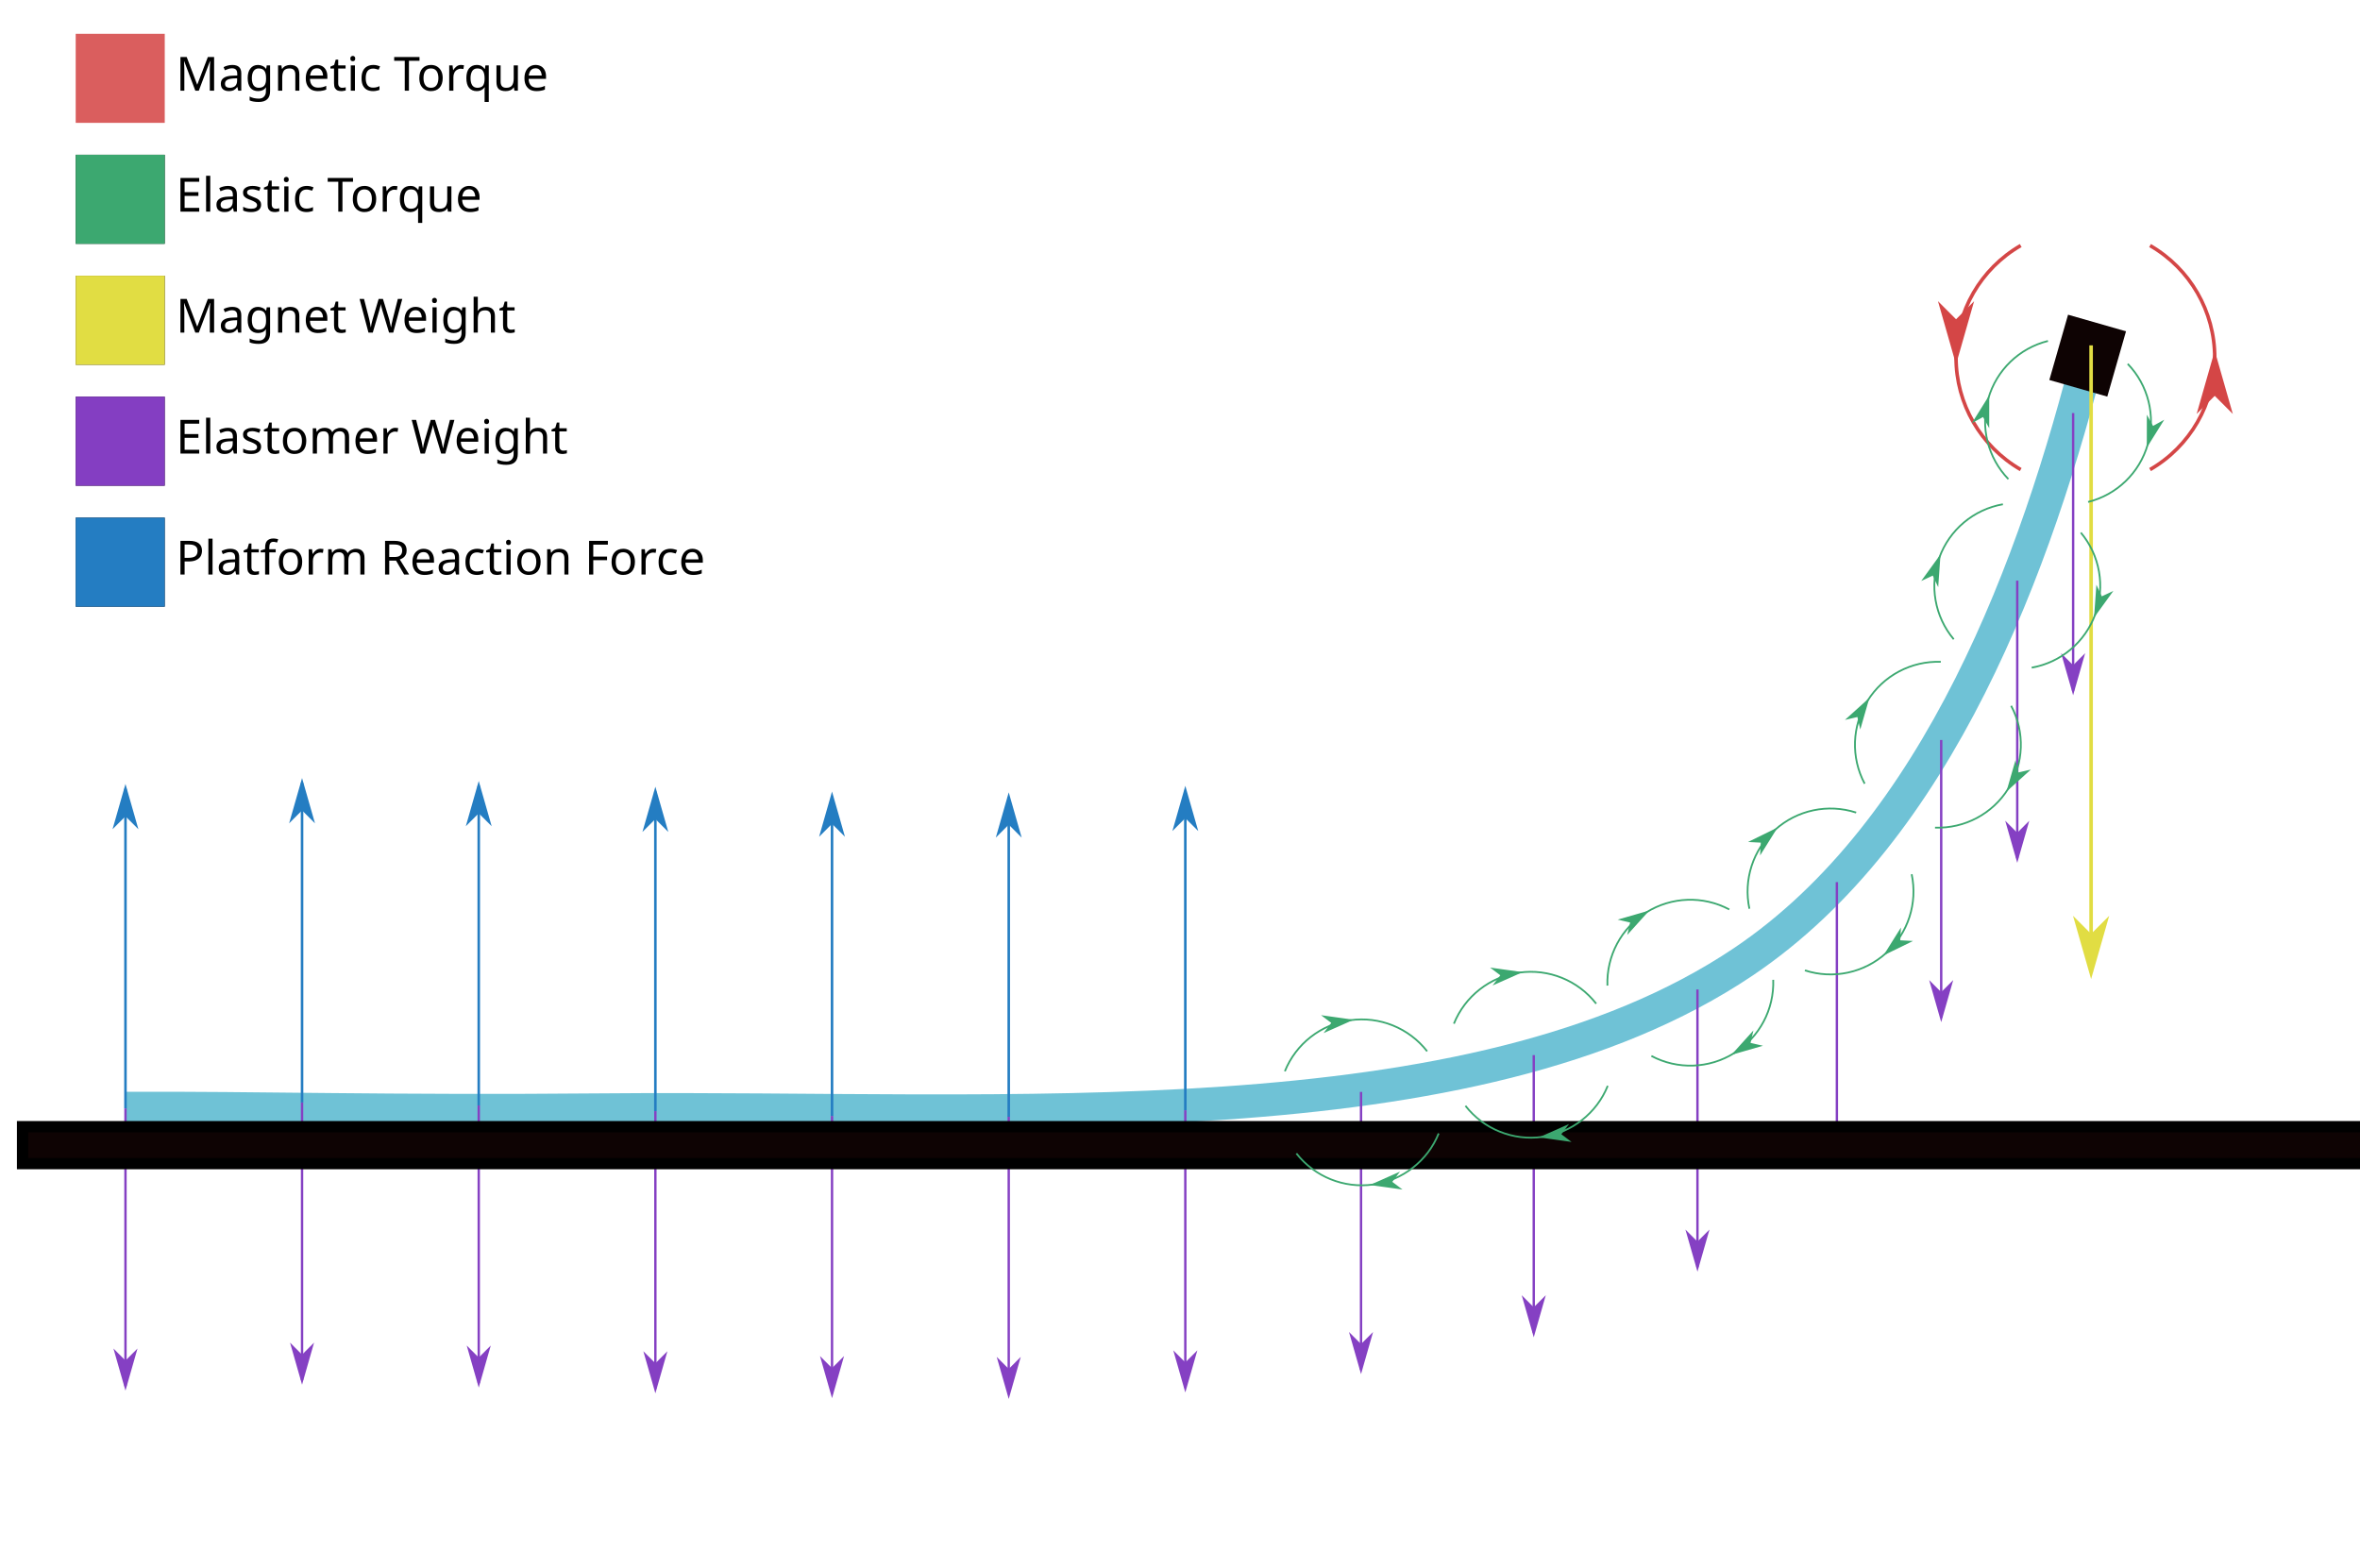
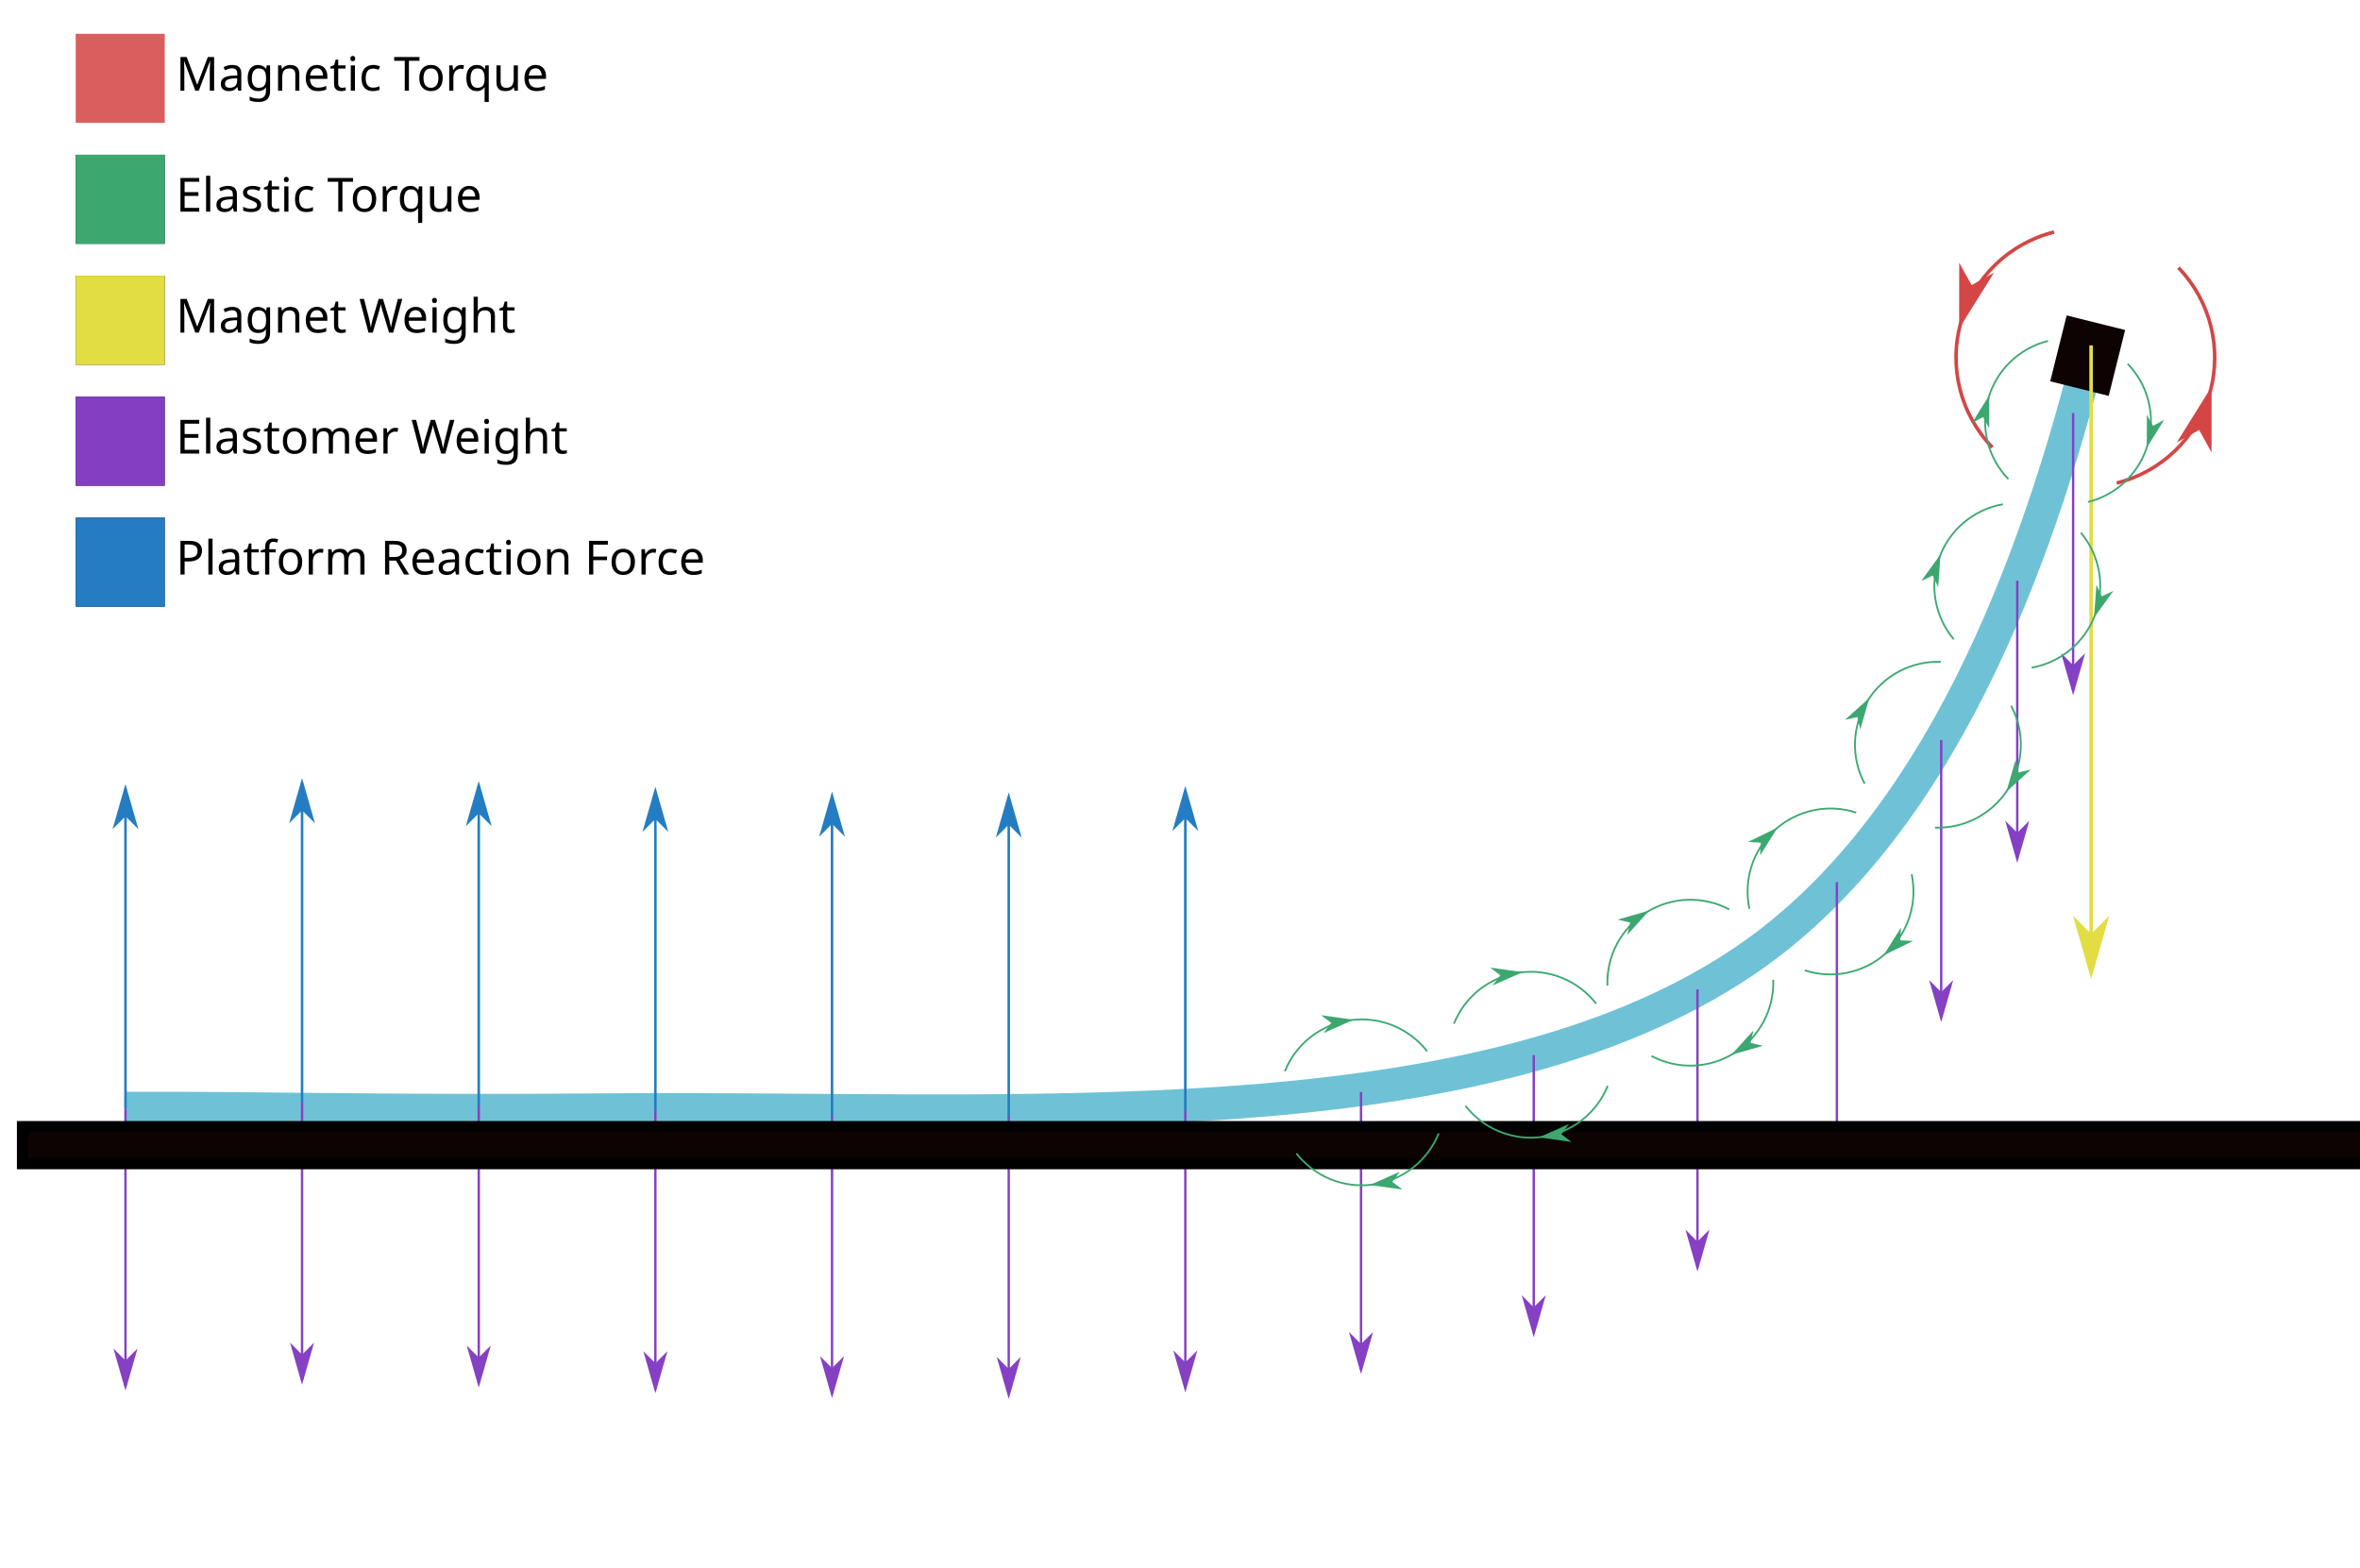
<svg xmlns="http://www.w3.org/2000/svg" width="265mm" height="176mm" viewBox="0 0 265 176" version="1.1" id="svg5">
  <defs id="defs2">
    <marker style="overflow:visible" id="Arrow1Lend" refX="0" refY="0" orient="auto">
      <path transform="matrix(-0.8,0,0,-0.8,-10,0)" style="fill:context-stroke;fill-rule:evenodd;stroke:context-stroke;stroke-width:1pt" d="M 0,0 5,-5 -12.5,0 5,5 Z" id="path2024" />
    </marker>
    <marker style="overflow:visible" id="Arrow1Lstart" refX="0" refY="0" orient="auto">
      <path transform="matrix(0.8,0,0,0.8,10,0)" style="fill:context-stroke;fill-rule:evenodd;stroke:context-stroke;stroke-width:1pt" d="M 0,0 5,-5 -12.5,0 5,5 Z" id="path2021" />
    </marker>
    <marker style="overflow:visible" id="Arrow1Lstart-4" refX="0" refY="0" orient="auto">
      <path transform="matrix(0.8,0,0,0.8,10,0)" style="fill:context-stroke;fill-rule:evenodd;stroke:context-stroke;stroke-width:1pt" d="M 0,0 5,-5 -12.5,0 5,5 Z" id="path2021-9" />
    </marker>
    <marker style="overflow:visible" id="Arrow1Lstart-4-7" refX="0" refY="0" orient="auto">
      <path transform="matrix(0.8,0,0,0.8,10,0)" style="fill:context-stroke;fill-rule:evenodd;stroke:context-stroke;stroke-width:1pt" d="M 0,0 5,-5 -12.5,0 5,5 Z" id="path2021-9-2" />
    </marker>
    <marker style="overflow:visible" id="Arrow1Lend-7" refX="0" refY="0" orient="auto">
      <path transform="matrix(-0.8,0,0,-0.8,-10,0)" style="fill:context-stroke;fill-rule:evenodd;stroke:context-stroke;stroke-width:1pt" d="M 0,0 5,-5 -12.5,0 5,5 Z" id="path2024-3" />
    </marker>
    <marker style="overflow:visible" id="Arrow1Lend-7-8" refX="0" refY="0" orient="auto">
      <path transform="matrix(-0.8,0,0,-0.8,-10,0)" style="fill:context-stroke;fill-rule:evenodd;stroke:context-stroke;stroke-width:1pt" d="M 0,0 5,-5 -12.5,0 5,5 Z" id="path2024-3-8" />
    </marker>
    <marker style="overflow:visible" id="Arrow1Lend-7-8-1" refX="0" refY="0" orient="auto">
      <path transform="matrix(-0.8,0,0,-0.8,-10,0)" style="fill:context-stroke;fill-rule:evenodd;stroke:context-stroke;stroke-width:1pt" d="M 0,0 5,-5 -12.5,0 5,5 Z" id="path2024-3-8-2" />
    </marker>
    <marker style="overflow:visible" id="Arrow1Lend-7-8-8" refX="0" refY="0" orient="auto">
      <path transform="matrix(-0.8,0,0,-0.8,-10,0)" style="fill:context-stroke;fill-rule:evenodd;stroke:context-stroke;stroke-width:1pt" d="M 0,0 5,-5 -12.5,0 5,5 Z" id="path2024-3-8-6" />
    </marker>
    <marker style="overflow:visible" id="Arrow1Lend-7-8-0" refX="0" refY="0" orient="auto">
      <path transform="matrix(-0.8,0,0,-0.8,-10,0)" style="fill:context-stroke;fill-rule:evenodd;stroke:context-stroke;stroke-width:1pt" d="M 0,0 5,-5 -12.5,0 5,5 Z" id="path2024-3-8-5" />
    </marker>
    <marker style="overflow:visible" id="Arrow1Lend-7-8-4" refX="0" refY="0" orient="auto">
      <path transform="matrix(-0.8,0,0,-0.8,-10,0)" style="fill:context-stroke;fill-rule:evenodd;stroke:context-stroke;stroke-width:1pt" d="M 0,0 5,-5 -12.5,0 5,5 Z" id="path2024-3-8-64" />
    </marker>
    <marker style="overflow:visible" id="Arrow1Lend-7-8-9" refX="0" refY="0" orient="auto">
      <path transform="matrix(-0.8,0,0,-0.8,-10,0)" style="fill:context-stroke;fill-rule:evenodd;stroke:context-stroke;stroke-width:1pt" d="M 0,0 5,-5 -12.5,0 5,5 Z" id="path2024-3-8-20" />
    </marker>
    <marker style="overflow:visible" id="Arrow1Lend-7-8-91" refX="0" refY="0" orient="auto">
      <path transform="matrix(-0.8,0,0,-0.8,-10,0)" style="fill:context-stroke;fill-rule:evenodd;stroke:context-stroke;stroke-width:1pt" d="M 0,0 5,-5 -12.5,0 5,5 Z" id="path2024-3-8-27" />
    </marker>
    <marker style="overflow:visible" id="Arrow1Lend-7-8-15" refX="0" refY="0" orient="auto">
      <path transform="matrix(-0.8,0,0,-0.8,-10,0)" style="fill:context-stroke;fill-rule:evenodd;stroke:context-stroke;stroke-width:1pt" d="M 0,0 5,-5 -12.5,0 5,5 Z" id="path2024-3-8-7" />
    </marker>
    <marker style="overflow:visible" id="Arrow1Lend-7-8-92" refX="0" refY="0" orient="auto">
      <path transform="matrix(-0.8,0,0,-0.8,-10,0)" style="fill:context-stroke;fill-rule:evenodd;stroke:context-stroke;stroke-width:1pt" d="M 0,0 5,-5 -12.5,0 5,5 Z" id="path2024-3-8-50" />
    </marker>
    <marker style="overflow:visible" id="Arrow1Lend-7-8-6" refX="0" refY="0" orient="auto">
      <path transform="matrix(-0.8,0,0,-0.8,-10,0)" style="fill:context-stroke;fill-rule:evenodd;stroke:context-stroke;stroke-width:1pt" d="M 0,0 5,-5 -12.5,0 5,5 Z" id="path2024-3-8-500" />
    </marker>
    <marker style="overflow:visible" id="Arrow1Lend-7-8-7" refX="0" refY="0" orient="auto">
      <path transform="matrix(-0.8,0,0,-0.8,-10,0)" style="fill:context-stroke;fill-rule:evenodd;stroke:context-stroke;stroke-width:1pt" d="M 0,0 5,-5 -12.5,0 5,5 Z" id="path2024-3-8-75" />
    </marker>
    <marker style="overflow:visible" id="Arrow1Lend-7-8-2" refX="0" refY="0" orient="auto">
      <path transform="matrix(-0.8,0,0,-0.8,-10,0)" style="fill:context-stroke;fill-rule:evenodd;stroke:context-stroke;stroke-width:1pt" d="M 0,0 5,-5 -12.5,0 5,5 Z" id="path2024-3-8-67" />
    </marker>
    <marker style="overflow:visible" id="Arrow1Lend-7-8-3" refX="0" refY="0" orient="auto">
      <path transform="matrix(-0.8,0,0,-0.8,-10,0)" style="fill:context-stroke;fill-rule:evenodd;stroke:context-stroke;stroke-width:1pt" d="M 0,0 5,-5 -12.5,0 5,5 Z" id="path2024-3-8-0" />
    </marker>
    <marker style="overflow:visible" id="Arrow1Lend-7-8-69" refX="0" refY="0" orient="auto">
      <path transform="matrix(-0.8,0,0,-0.8,-10,0)" style="fill:context-stroke;fill-rule:evenodd;stroke:context-stroke;stroke-width:1pt" d="M 0,0 5,-5 -12.5,0 5,5 Z" id="path2024-3-8-3" />
    </marker>
    <marker style="overflow:visible" id="Arrow1Lend-7-8-48" refX="0" refY="0" orient="auto">
      <path transform="matrix(-0.8,0,0,-0.8,-10,0)" style="fill:context-stroke;fill-rule:evenodd;stroke:context-stroke;stroke-width:1pt" d="M 0,0 5,-5 -12.5,0 5,5 Z" id="path2024-3-8-69" />
    </marker>
    <marker style="overflow:visible" id="Arrow1Lend-7-8-1-1" refX="0" refY="0" orient="auto">
      <path transform="matrix(-0.8,0,0,-0.8,-10,0)" style="fill:context-stroke;fill-rule:evenodd;stroke:context-stroke;stroke-width:1pt" d="M 0,0 5,-5 -12.5,0 5,5 Z" id="path2024-3-8-2-8" />
    </marker>
    <marker style="overflow:visible" id="Arrow1Lend-7-8-8-8" refX="0" refY="0" orient="auto">
      <path transform="matrix(-0.8,0,0,-0.8,-10,0)" style="fill:context-stroke;fill-rule:evenodd;stroke:context-stroke;stroke-width:1pt" d="M 0,0 5,-5 -12.5,0 5,5 Z" id="path2024-3-8-6-6" />
    </marker>
    <marker style="overflow:visible" id="Arrow1Lend-7-8-0-3" refX="0" refY="0" orient="auto">
      <path transform="matrix(-0.8,0,0,-0.8,-10,0)" style="fill:context-stroke;fill-rule:evenodd;stroke:context-stroke;stroke-width:1pt" d="M 0,0 5,-5 -12.5,0 5,5 Z" id="path2024-3-8-5-9" />
    </marker>
    <marker style="overflow:visible" id="Arrow1Lend-7-8-4-8" refX="0" refY="0" orient="auto">
      <path transform="matrix(-0.8,0,0,-0.8,-10,0)" style="fill:context-stroke;fill-rule:evenodd;stroke:context-stroke;stroke-width:1pt" d="M 0,0 5,-5 -12.5,0 5,5 Z" id="path2024-3-8-64-6" />
    </marker>
    <marker style="overflow:visible" id="Arrow1Lend-7-8-9-2" refX="0" refY="0" orient="auto">
      <path transform="matrix(-0.8,0,0,-0.8,-10,0)" style="fill:context-stroke;fill-rule:evenodd;stroke:context-stroke;stroke-width:1pt" d="M 0,0 5,-5 -12.5,0 5,5 Z" id="path2024-3-8-20-1" />
    </marker>
    <marker style="overflow:visible" id="Arrow1Lend-7-8-91-0" refX="0" refY="0" orient="auto">
      <path transform="matrix(-0.8,0,0,-0.8,-10,0)" style="fill:context-stroke;fill-rule:evenodd;stroke:context-stroke;stroke-width:1pt" d="M 0,0 5,-5 -12.5,0 5,5 Z" id="path2024-3-8-27-4" />
    </marker>
    <marker style="overflow:visible" id="Arrow1Lstart-4-5" refX="0" refY="0" orient="auto">
      <path transform="matrix(0.8,0,0,0.8,10,0)" style="fill:context-stroke;fill-rule:evenodd;stroke:context-stroke;stroke-width:1pt" d="M 0,0 5,-5 -12.5,0 5,5 Z" id="path2021-9-1" />
    </marker>
    <marker style="overflow:visible" id="Arrow1Lstart-4-7-5" refX="0" refY="0" orient="auto">
      <path transform="matrix(0.8,0,0,0.8,10,0)" style="fill:context-stroke;fill-rule:evenodd;stroke:context-stroke;stroke-width:1pt" d="M 0,0 5,-5 -12.5,0 5,5 Z" id="path2021-9-2-9" />
    </marker>
    <marker style="overflow:visible" id="Arrow1Lend-7-8-91-0-8" refX="0" refY="0" orient="auto">
      <path transform="matrix(-0.8,0,0,-0.8,-10,0)" style="fill:context-stroke;fill-rule:evenodd;stroke:context-stroke;stroke-width:1pt" d="M 0,0 5,-5 -12.5,0 5,5 Z" id="path2024-3-8-27-4-6" />
    </marker>
    <marker style="overflow:visible" id="marker6523" refX="0" refY="0" orient="auto">
      <path transform="matrix(-0.8,0,0,-0.8,-10,0)" style="fill:context-stroke;fill-rule:evenodd;stroke:context-stroke;stroke-width:1pt" d="M 0,0 5,-5 -12.5,0 5,5 Z" id="path6521" />
    </marker>
    <marker style="overflow:visible" id="Arrow1Lend-7-8-91-0-8-7" refX="0" refY="0" orient="auto">
      <path transform="matrix(-0.8,0,0,-0.8,-10,0)" style="fill:context-stroke;fill-rule:evenodd;stroke:context-stroke;stroke-width:1pt" d="M 0,0 5,-5 -12.5,0 5,5 Z" id="path2024-3-8-27-4-6-0" />
    </marker>
    <marker style="overflow:visible" id="marker6596" refX="0" refY="0" orient="auto">
      <path transform="matrix(-0.8,0,0,-0.8,-10,0)" style="fill:context-stroke;fill-rule:evenodd;stroke:context-stroke;stroke-width:1pt" d="M 0,0 5,-5 -12.5,0 5,5 Z" id="path6594" />
    </marker>
    <marker style="overflow:visible" id="Arrow1Lend-7-8-91-0-8-8" refX="0" refY="0" orient="auto">
      <path transform="matrix(-0.8,0,0,-0.8,-10,0)" style="fill:context-stroke;fill-rule:evenodd;stroke:context-stroke;stroke-width:1pt" d="M 0,0 5,-5 -12.5,0 5,5 Z" id="path2024-3-8-27-4-6-7" />
    </marker>
    <marker style="overflow:visible" id="marker6596-4" refX="0" refY="0" orient="auto">
      <path transform="matrix(-0.8,0,0,-0.8,-10,0)" style="fill:context-stroke;fill-rule:evenodd;stroke:context-stroke;stroke-width:1pt" d="M 0,0 5,-5 -12.5,0 5,5 Z" id="path6594-0" />
    </marker>
    <marker style="overflow:visible" id="Arrow1Lend-7-8-91-0-8-9" refX="0" refY="0" orient="auto">
      <path transform="matrix(-0.8,0,0,-0.8,-10,0)" style="fill:context-stroke;fill-rule:evenodd;stroke:context-stroke;stroke-width:1pt" d="M 0,0 5,-5 -12.5,0 5,5 Z" id="path2024-3-8-27-4-6-5" />
    </marker>
    <marker style="overflow:visible" id="marker6596-7" refX="0" refY="0" orient="auto">
      <path transform="matrix(-0.8,0,0,-0.8,-10,0)" style="fill:context-stroke;fill-rule:evenodd;stroke:context-stroke;stroke-width:1pt" d="M 0,0 5,-5 -12.5,0 5,5 Z" id="path6594-6" />
    </marker>
    <marker style="overflow:visible" id="Arrow1Lend-7-8-91-0-8-4" refX="0" refY="0" orient="auto">
      <path transform="matrix(-0.8,0,0,-0.8,-10,0)" style="fill:context-stroke;fill-rule:evenodd;stroke:context-stroke;stroke-width:1pt" d="M 0,0 5,-5 -12.5,0 5,5 Z" id="path2024-3-8-27-4-6-8" />
    </marker>
    <marker style="overflow:visible" id="marker6596-40" refX="0" refY="0" orient="auto">
      <path transform="matrix(-0.8,0,0,-0.8,-10,0)" style="fill:context-stroke;fill-rule:evenodd;stroke:context-stroke;stroke-width:1pt" d="M 0,0 5,-5 -12.5,0 5,5 Z" id="path6594-8" />
    </marker>
    <marker style="overflow:visible" id="Arrow1Lend-7-8-91-0-8-45" refX="0" refY="0" orient="auto">
      <path transform="matrix(-0.8,0,0,-0.8,-10,0)" style="fill:context-stroke;fill-rule:evenodd;stroke:context-stroke;stroke-width:1pt" d="M 0,0 5,-5 -12.5,0 5,5 Z" id="path2024-3-8-27-4-6-9" />
    </marker>
    <marker style="overflow:visible" id="marker6596-0" refX="0" refY="0" orient="auto">
      <path transform="matrix(-0.8,0,0,-0.8,-10,0)" style="fill:context-stroke;fill-rule:evenodd;stroke:context-stroke;stroke-width:1pt" d="M 0,0 5,-5 -12.5,0 5,5 Z" id="path6594-7" />
    </marker>
    <marker style="overflow:visible" id="Arrow1Lend-7-8-91-0-8-0" refX="0" refY="0" orient="auto">
      <path transform="matrix(-0.8,0,0,-0.8,-10,0)" style="fill:context-stroke;fill-rule:evenodd;stroke:context-stroke;stroke-width:1pt" d="M 0,0 5,-5 -12.5,0 5,5 Z" id="path2024-3-8-27-4-6-4" />
    </marker>
    <marker style="overflow:visible" id="marker6596-8" refX="0" refY="0" orient="auto">
      <path transform="matrix(-0.8,0,0,-0.8,-10,0)" style="fill:context-stroke;fill-rule:evenodd;stroke:context-stroke;stroke-width:1pt" d="M 0,0 5,-5 -12.5,0 5,5 Z" id="path6594-5" />
    </marker>
+     <marker style="overflow:visible" id="Arrow1Lstart-4-6" refX="0" refY="0" orient="auto">
+       <path transform="matrix(0.8,0,0,0.8,10,0)" style="fill:context-stroke;fill-rule:evenodd;stroke:context-stroke;stroke-width:1pt" d="M 0,0 5,-5 -12.5,0 5,5 Z" id="path2021-9-7" />
+     </marker>
+     <marker style="overflow:visible" id="Arrow1Lstart-4-7-4" refX="0" refY="0" orient="auto">
+       <path transform="matrix(0.8,0,0,0.8,10,0)" style="fill:context-stroke;fill-rule:evenodd;stroke:context-stroke;stroke-width:1pt" d="M 0,0 5,-5 -12.5,0 5,5 Z" id="path2021-9-2-2" />
+     </marker>
  </defs>
  <g id="layer1">
    <path style="fill:none;stroke:#6fc2d6;stroke-width:3.73;stroke-linecap:butt;stroke-linejoin:miter;stroke-miterlimit:4;stroke-dasharray:none;stroke-opacity:1" d="m 14.089,124.461 c 14.796,-0.078 28.852,0.399 53.998,0.172 45.24,-0.408 97.101,3.903 127.649,-16.623 21.952,-14.751 32.958,-44.778 39.071,-69.231" id="path120" />
-     <rect style="fill:#0e0303;fill-opacity:1;stroke:none;stroke-width:3.73;stroke-miterlimit:4;stroke-dasharray:none;stroke-opacity:1" id="rect1417" width="6.769" height="7.626" x="232.963" y="-30.04" transform="rotate(16)" />
-     <path style="fill:none;fill-opacity:1;stroke:#d44646;stroke-width:0.4;stroke-miterlimit:4;stroke-dasharray:none;stroke-opacity:1;marker-mid:url(#Arrow1Lstart-4)" id="path1631-9" d="m 241.426,27.572 a 14.523,14.523 0 0 1 7.262,12.577 14.523,14.523 0 0 1 -7.262,12.577" />
-     <path style="fill:none;fill-opacity:1;stroke:#d44646;stroke-width:0.4;stroke-miterlimit:4;stroke-dasharray:none;stroke-opacity:1;marker-mid:url(#Arrow1Lstart-4-7)" id="path1631-9-8" d="M 226.902,52.727 A 14.523,14.523 0 0 1 219.641,40.149 14.523,14.523 0 0 1 226.902,27.572" />
+     <rect style="fill:#0e0303;fill-opacity:1;stroke:none;stroke-width:3.73;stroke-miterlimit:4;stroke-dasharray:none;stroke-opacity:1" id="rect1417" width="6.769" height="7.626" x="233.735" y="-21.775" transform="rotate(14)" />
+     <path style="fill:none;fill-opacity:1;stroke:#d44646;stroke-width:0.4;stroke-miterlimit:4;stroke-dasharray:none;stroke-opacity:1;marker-mid:url(#Arrow1Lstart-4)" id="path1631-9" d="m 243.421,-38.528 a 14.523,14.523 0 0 1 7.262,12.577 14.523,14.523 0 0 1 -7.262,12.577" transform="rotate(16)" />
+     <path style="fill:none;fill-opacity:1;stroke:#d44646;stroke-width:0.4;stroke-miterlimit:4;stroke-dasharray:none;stroke-opacity:1;marker-mid:url(#Arrow1Lstart-4-7)" id="path1631-9-8" d="m 228.898,-13.373 a 14.523,14.523 0 0 1 -7.262,-12.577 14.523,14.523 0 0 1 7.262,-12.577" transform="rotate(16)" />
    <path style="fill:none;fill-opacity:1;stroke:#000000;stroke-width:0.4;stroke-miterlimit:4;stroke-dasharray:none;stroke-opacity:1;marker-mid:url(#Arrow1Lend-7-8-91-0)" id="path1631-9-5" d="m 253.568,-154.968 a 9.315,9.315 0 0 1 4.657,8.067 9.315,9.315 0 0 1 -4.657,8.067" transform="rotate(44)" />
    <path style="fill:none;fill-opacity:1;stroke:#000000;stroke-width:0.4;stroke-miterlimit:4;stroke-dasharray:none;stroke-opacity:1;marker-mid:url(#Arrow1Lend-7-8-91-0)" id="path1631-9-8-0" d="m 244.253,-138.834 a 9.315,9.315 0 0 1 -4.657,-8.067 9.315,9.315 0 0 1 4.657,-8.067" transform="rotate(44)" />
    <path style="fill:none;stroke:#e1dd43;stroke-width:0.4;stroke-linecap:butt;stroke-linejoin:miter;stroke-miterlimit:4;stroke-dasharray:none;stroke-opacity:1;marker-end:url(#Arrow1Lend)" d="M 234.807,38.779 V 109.164" id="path2784" />
    <path style="fill:none;stroke:#000000;stroke-width:0.266;stroke-linecap:butt;stroke-linejoin:miter;stroke-miterlimit:4;stroke-dasharray:none;stroke-opacity:1;marker-end:url(#Arrow1Lend-7)" d="m 278.368,124.006 v 31.171" id="path2784-2" />
    <g id="g16123" style="stroke:#247dc2;stroke-opacity:1">
      <path style="fill:none;stroke:#247dc2;stroke-width:0.286;stroke-linecap:butt;stroke-linejoin:miter;stroke-miterlimit:4;stroke-dasharray:none;stroke-opacity:1;marker-end:url(#Arrow1Lend-7-8-48)" d="M 14.089,124.461 V 88.585" id="path2784-2-6-2" />
      <path style="fill:none;stroke:#247dc2;stroke-width:0.286;stroke-linecap:butt;stroke-linejoin:miter;stroke-miterlimit:4;stroke-dasharray:none;stroke-opacity:1;marker-end:url(#Arrow1Lend-7-8-1-1)" d="M 33.917,123.796 V 87.92" id="path2784-2-6-3-7" />
      <path style="fill:none;stroke:#247dc2;stroke-width:0.286;stroke-linecap:butt;stroke-linejoin:miter;stroke-miterlimit:4;stroke-dasharray:none;stroke-opacity:1;marker-end:url(#Arrow1Lend-7-8-8-8)" d="M 53.757,124.124 V 88.248" id="path2784-2-6-31-2" />
      <path style="fill:none;stroke:#247dc2;stroke-width:0.286;stroke-linecap:butt;stroke-linejoin:miter;stroke-miterlimit:4;stroke-dasharray:none;stroke-opacity:1;marker-end:url(#Arrow1Lend-7-8-0-3)" d="M 73.591,124.766 V 88.891" id="path2784-2-6-6-5" />
      <path style="fill:none;stroke:#247dc2;stroke-width:0.286;stroke-linecap:butt;stroke-linejoin:miter;stroke-miterlimit:4;stroke-dasharray:none;stroke-opacity:1;marker-end:url(#Arrow1Lend-7-8-4-8)" d="M 93.427,125.308 V 89.432" id="path2784-2-6-318-8" />
      <path style="fill:none;stroke:#247dc2;stroke-width:0.286;stroke-linecap:butt;stroke-linejoin:miter;stroke-miterlimit:4;stroke-dasharray:none;stroke-opacity:1;marker-end:url(#Arrow1Lend-7-8-9-2)" d="M 113.269,125.401 V 89.525" id="path2784-2-6-1-3" />
      <path style="fill:none;stroke:#247dc2;stroke-width:0.286;stroke-linecap:butt;stroke-linejoin:miter;stroke-miterlimit:4;stroke-dasharray:none;stroke-opacity:1;marker-end:url(#Arrow1Lend-7-8-91-0)" d="M 133.097,124.667 V 88.791" id="path2784-2-6-8-1" />
    </g>
    <g id="g7942">
      <path style="fill:none;stroke:#8540c3;stroke-width:0.266;stroke-linecap:butt;stroke-linejoin:miter;stroke-miterlimit:4;stroke-dasharray:none;stroke-opacity:1;marker-end:url(#Arrow1Lend-7-8)" d="m 14.089,124.461 v 31.171" id="path2784-2-6" />
      <path style="fill:none;stroke:#8540c3;stroke-width:0.266;stroke-linecap:butt;stroke-linejoin:miter;stroke-miterlimit:4;stroke-dasharray:none;stroke-opacity:1;marker-end:url(#Arrow1Lend-7-8-1)" d="m 33.917,123.796 v 31.171" id="path2784-2-6-3" />
      <path style="fill:none;stroke:#8540c3;stroke-width:0.266;stroke-linecap:butt;stroke-linejoin:miter;stroke-miterlimit:4;stroke-dasharray:none;stroke-opacity:1;marker-end:url(#Arrow1Lend-7-8-8)" d="m 53.757,124.124 v 31.171" id="path2784-2-6-31" />
      <path style="fill:none;stroke:#8540c3;stroke-width:0.266;stroke-linecap:butt;stroke-linejoin:miter;stroke-miterlimit:4;stroke-dasharray:none;stroke-opacity:1;marker-end:url(#Arrow1Lend-7-8-0)" d="m 73.591,124.766 v 31.171" id="path2784-2-6-6" />
      <path style="fill:none;stroke:#8540c3;stroke-width:0.266;stroke-linecap:butt;stroke-linejoin:miter;stroke-miterlimit:4;stroke-dasharray:none;stroke-opacity:1;marker-end:url(#Arrow1Lend-7-8-4)" d="m 93.427,125.308 v 31.171" id="path2784-2-6-318" />
      <path style="fill:none;stroke:#8540c3;stroke-width:0.266;stroke-linecap:butt;stroke-linejoin:miter;stroke-miterlimit:4;stroke-dasharray:none;stroke-opacity:1;marker-end:url(#Arrow1Lend-7-8-9)" d="m 113.269,125.401 v 31.171" id="path2784-2-6-1" />
      <path style="fill:none;stroke:#8540c3;stroke-width:0.266;stroke-linecap:butt;stroke-linejoin:miter;stroke-miterlimit:4;stroke-dasharray:none;stroke-opacity:1;marker-end:url(#Arrow1Lend-7-8-91)" d="m 133.097,124.667 v 31.171" id="path2784-2-6-8" />
      <path style="fill:none;stroke:#8540c3;stroke-width:0.266;stroke-linecap:butt;stroke-linejoin:miter;stroke-miterlimit:4;stroke-dasharray:none;stroke-opacity:1;marker-end:url(#Arrow1Lend-7-8-15)" d="m 152.828,122.608 v 31.171" id="path2784-2-6-9" />
      <path style="fill:none;stroke:#8540c3;stroke-width:0.266;stroke-linecap:butt;stroke-linejoin:miter;stroke-miterlimit:4;stroke-dasharray:none;stroke-opacity:1;marker-end:url(#Arrow1Lend-7-8-92)" d="m 172.222,118.476 v 31.171" id="path2784-2-6-65" />
      <path style="fill:none;stroke:#8540c3;stroke-width:0.266;stroke-linecap:butt;stroke-linejoin:miter;stroke-miterlimit:4;stroke-dasharray:none;stroke-opacity:1;marker-end:url(#Arrow1Lend-7-8-6)" d="m 190.604,111.104 v 31.171" id="path2784-2-6-0" />
      <path style="fill:none;stroke:#8540c3;stroke-width:0.266;stroke-linecap:butt;stroke-linejoin:miter;stroke-miterlimit:4;stroke-dasharray:none;stroke-opacity:1;marker-end:url(#Arrow1Lend-7-8-7)" d="M 206.259,99.052 V 130.223" id="path2784-2-6-16" />
      <path style="fill:none;stroke:#8540c3;stroke-width:0.266;stroke-linecap:butt;stroke-linejoin:miter;stroke-miterlimit:4;stroke-dasharray:none;stroke-opacity:1;marker-end:url(#Arrow1Lend-7-8-2)" d="M 217.974,83.09 V 114.261" id="path2784-2-6-653" />
      <path style="fill:none;stroke:#8540c3;stroke-width:0.266;stroke-linecap:butt;stroke-linejoin:miter;stroke-miterlimit:4;stroke-dasharray:none;stroke-opacity:1;marker-end:url(#Arrow1Lend-7-8-3)" d="M 226.513,65.198 V 96.369" id="path2784-2-6-13" />
      <path style="fill:none;stroke:#8540c3;stroke-width:0.266;stroke-linecap:butt;stroke-linejoin:miter;stroke-miterlimit:4;stroke-dasharray:none;stroke-opacity:1;marker-end:url(#Arrow1Lend-7-8-69)" d="M 232.788,46.381 V 77.552" id="path2784-2-6-7" />
    </g>
    <rect style="fill:#0e0303;fill-opacity:1;stroke:#000000;stroke-width:1.266;stroke-miterlimit:4;stroke-dasharray:none;stroke-dashoffset:0;stroke-opacity:1" id="rect5981" width="263.428" height="4.147" x="2.532" y="126.511" />
    <g id="g7032">
      <path style="fill:none;fill-opacity:1;stroke:#3ca870;stroke-width:0.2;stroke-miterlimit:4;stroke-dasharray:none;stroke-opacity:1;marker-mid:url(#Arrow1Lend-7-8-91-0-8)" id="path1631-9-5-4" transform="rotate(58)" d="m 198.815,-110.556 a 9.315,9.315 0 0 1 4.657,8.067 9.315,9.315 0 0 1 -4.657,8.067" />
      <path style="fill:none;fill-opacity:1;stroke:#3ca870;stroke-width:0.2;stroke-miterlimit:4;stroke-dasharray:none;stroke-opacity:1;marker-mid:url(#Arrow1Lend-7-8-91-0-8)" id="path1631-9-8-0-7" transform="rotate(58)" d="m 189.5,-94.422 a 9.315,9.315 0 0 1 -4.657,-8.067 9.315,9.315 0 0 1 4.657,-8.067" />
      <path style="fill:none;fill-opacity:1;stroke:#3ca870;stroke-width:0.2;stroke-miterlimit:4;stroke-dasharray:none;stroke-opacity:1;marker-mid:url(#Arrow1Lend-7-8-91-0-8-7)" id="path1631-9-5-4-2" transform="rotate(48)" d="m 216.585,-93.837 a 9.315,9.315 0 0 1 4.657,8.067 9.315,9.315 0 0 1 -4.657,8.067" />
      <path style="fill:none;fill-opacity:1;stroke:#3ca870;stroke-width:0.2;stroke-miterlimit:4;stroke-dasharray:none;stroke-opacity:1;marker-mid:url(#Arrow1Lend-7-8-91-0-8-7)" id="path1631-9-8-0-7-6" transform="rotate(48)" d="m 207.27,-77.703 a 9.315,9.315 0 0 1 -4.657,-8.067 9.315,9.315 0 0 1 4.657,-8.067" />
      <path style="fill:none;fill-opacity:1;stroke:#3ca870;stroke-width:0.2;stroke-miterlimit:4;stroke-dasharray:none;stroke-opacity:1;marker-mid:url(#Arrow1Lend-7-8-91-0-8-8)" id="path1631-9-5-4-5" transform="rotate(32)" d="m 233.51,-52.463 a 9.315,9.315 0 0 1 4.657,8.067 9.315,9.315 0 0 1 -4.657,8.067" />
      <path style="fill:none;fill-opacity:1;stroke:#3ca870;stroke-width:0.2;stroke-miterlimit:4;stroke-dasharray:none;stroke-opacity:1;marker-mid:url(#Arrow1Lend-7-8-91-0-8-8)" id="path1631-9-8-0-7-4" transform="rotate(32)" d="m 224.195,-36.329 a 9.315,9.315 0 0 1 -4.657,-8.067 9.315,9.315 0 0 1 4.657,-8.067" />
      <path style="fill:none;fill-opacity:1;stroke:#3ca870;stroke-width:0.2;stroke-miterlimit:4;stroke-dasharray:none;stroke-opacity:1;marker-mid:url(#Arrow1Lend-7-8-91-0-8-9)" id="path1631-9-5-4-4" transform="rotate(20)" d="m 240.018,-23.713 a 9.315,9.315 0 0 1 4.657,8.067 9.315,9.315 0 0 1 -4.657,8.067" />
      <path style="fill:none;fill-opacity:1;stroke:#3ca870;stroke-width:0.2;stroke-miterlimit:4;stroke-dasharray:none;stroke-opacity:1;marker-mid:url(#Arrow1Lend-7-8-91-0-8-9)" id="path1631-9-8-0-7-8" transform="rotate(20)" d="m 230.703,-7.579 a 9.315,9.315 0 0 1 -4.657,-8.067 9.315,9.315 0 0 1 4.657,-8.067" />
      <path style="fill:none;fill-opacity:1;stroke:#3ca870;stroke-width:0.2;stroke-miterlimit:4;stroke-dasharray:none;stroke-opacity:1;marker-mid:url(#Arrow1Lend-7-8-91-0-8-4)" id="path1631-9-5-4-51" transform="rotate(16)" d="m 240.922,-26.582 a 9.315,9.315 0 0 1 4.657,8.067 9.315,9.315 0 0 1 -4.657,8.067" />
      <path style="fill:none;fill-opacity:1;stroke:#3ca870;stroke-width:0.2;stroke-miterlimit:4;stroke-dasharray:none;stroke-opacity:1;marker-mid:url(#Arrow1Lend-7-8-91-0-8-4)" id="path1631-9-8-0-7-3" transform="rotate(16)" d="m 231.607,-10.448 a 9.315,9.315 0 0 1 -4.657,-8.067 9.315,9.315 0 0 1 4.657,-8.067" />
      <path style="fill:none;fill-opacity:1;stroke:#3ca870;stroke-width:0.2;stroke-miterlimit:4;stroke-dasharray:none;stroke-opacity:1;marker-mid:url(#Arrow1Lend-7-8-91-0-8-45)" id="path1631-9-5-4-6" transform="rotate(82)" d="m 145.863,-161.805 a 9.315,9.315 0 0 1 4.657,8.067 9.315,9.315 0 0 1 -4.657,8.067" />
      <path style="fill:none;fill-opacity:1;stroke:#3ca870;stroke-width:0.2;stroke-miterlimit:4;stroke-dasharray:none;stroke-opacity:1;marker-mid:url(#Arrow1Lend-7-8-91-0-8-45)" id="path1631-9-8-0-7-83" transform="rotate(82)" d="m 136.548,-145.671 a 9.315,9.315 0 0 1 -4.657,-8.067 9.315,9.315 0 0 1 4.657,-8.067" />
      <path style="fill:none;fill-opacity:1;stroke:#3ca870;stroke-width:0.2;stroke-miterlimit:4;stroke-dasharray:none;stroke-opacity:1;marker-mid:url(#Arrow1Lend-7-8-91-0-8-0)" id="path1631-9-5-4-0" transform="rotate(82)" d="m 148.515,-142.263 a 9.315,9.315 0 0 1 4.657,8.067 9.315,9.315 0 0 1 -4.657,8.067" />
      <path style="fill:none;fill-opacity:1;stroke:#3ca870;stroke-width:0.2;stroke-miterlimit:4;stroke-dasharray:none;stroke-opacity:1;marker-mid:url(#Arrow1Lend-7-8-91-0-8-0)" id="path1631-9-8-0-7-43" transform="rotate(82)" d="m 139.2,-126.129 a 9.315,9.315 0 0 1 -4.657,-8.067 9.315,9.315 0 0 1 4.657,-8.067" />
    </g>
    <rect style="fill:#d44646;fill-opacity:0.867;stroke:none;stroke-width:0.227;stroke-miterlimit:4;stroke-dasharray:none;stroke-dashoffset:0;stroke-opacity:1" id="rect19137" width="10" height="10" x="8.5" y="3.795" />
    <rect style="fill:#0e0303;fill-opacity:1;stroke:none;stroke-width:0.227;stroke-miterlimit:4;stroke-dasharray:none;stroke-dashoffset:0;stroke-opacity:1" id="rect19137-4" width="10" height="10" x="8.5" y="17.377" />
    <rect style="fill:#0e0303;fill-opacity:1;stroke:none;stroke-width:0.227;stroke-miterlimit:4;stroke-dasharray:none;stroke-dashoffset:0;stroke-opacity:1" id="rect19137-4-1" width="10" height="10" x="8.5" y="30.959" />
    <rect style="fill:#0e0303;fill-opacity:1;stroke:none;stroke-width:0.227;stroke-miterlimit:4;stroke-dasharray:none;stroke-dashoffset:0;stroke-opacity:1" id="rect19137-4-1-2" width="10" height="10" x="8.5" y="44.54" />
    <rect style="fill:#0e0303;fill-opacity:1;stroke:none;stroke-width:0.227;stroke-miterlimit:4;stroke-dasharray:none;stroke-dashoffset:0;stroke-opacity:1" id="rect19137-4-1-0" width="10" height="10" x="8.5" y="58.122" />
    <text xml:space="preserve" style="font-style:normal;font-weight:normal;font-size:5.292px;line-height:1.25;font-family:sans-serif;fill:#000000;fill-opacity:1;stroke:none;stroke-width:0.132" x="19.747" y="10.186" id="text26864">
      <tspan id="tspan26862" style="stroke-width:0.132" x="19.747" y="10.186">Magnetic Torque</tspan>
    </text>
    <rect style="fill:#3ca870;fill-opacity:1;stroke:none;stroke-width:0.227;stroke-miterlimit:4;stroke-dasharray:none;stroke-dashoffset:0;stroke-opacity:1" id="rect19137-0" width="10" height="10" x="8.5" y="17.377" />
    <text xml:space="preserve" style="font-style:normal;font-weight:normal;font-size:5.292px;line-height:1.25;font-family:sans-serif;fill:#000000;fill-opacity:1;stroke:none;stroke-width:0.132" x="19.747" y="23.768" id="text26864-9">
      <tspan id="tspan26862-0" style="stroke-width:0.132" x="19.747" y="23.768">Elastic Torque</tspan>
    </text>
    <rect style="fill:#e1dd43;fill-opacity:1;stroke:none;stroke-width:0.227;stroke-miterlimit:4;stroke-dasharray:none;stroke-dashoffset:0;stroke-opacity:1" id="rect19137-1" width="10" height="10" x="8.5" y="30.959" />
    <text xml:space="preserve" style="font-style:normal;font-weight:normal;font-size:5.292px;line-height:1.25;font-family:sans-serif;fill:#000000;fill-opacity:1;stroke:none;stroke-width:0.132" x="19.747" y="37.35" id="text26864-22">
      <tspan id="tspan26862-2" style="stroke-width:0.132" x="19.747" y="37.35">Magnet Weight</tspan>
    </text>
    <rect style="fill:#853fc3;fill-opacity:0.992;stroke:none;stroke-width:0.227;stroke-miterlimit:4;stroke-dasharray:none;stroke-dashoffset:0;stroke-opacity:1" id="rect19137-44" width="10" height="10" x="8.5" y="44.54" />
    <text xml:space="preserve" style="font-style:normal;font-weight:normal;font-size:5.292px;line-height:1.25;font-family:sans-serif;fill:#000000;fill-opacity:1;stroke:none;stroke-width:0.132" x="19.747" y="50.931" id="text26864-13">
      <tspan id="tspan26862-03" style="stroke-width:0.132" x="19.747" y="50.931">Elastomer Weight</tspan>
    </text>
    <text xml:space="preserve" style="font-style:normal;font-weight:normal;font-size:5.292px;line-height:1.25;font-family:sans-serif;fill:#000000;fill-opacity:1;stroke:none;stroke-width:0.132" x="68.481" y="22.238" id="text26864-4">
      <tspan id="tspan26862-8" style="stroke-width:0.132" x="68.481" y="22.238" />
    </text>
    <text xml:space="preserve" style="font-style:normal;font-weight:normal;font-size:5.292px;line-height:1.25;font-family:sans-serif;fill:#000000;fill-opacity:1;stroke:none;stroke-width:0.132" x="94.732" y="40.562" id="text26864-2">
      <tspan id="tspan26862-6" style="stroke-width:0.132" x="94.732" y="40.562" />
    </text>
    <text xml:space="preserve" style="font-style:normal;font-weight:normal;font-size:5.292px;line-height:1.25;font-family:sans-serif;fill:#000000;fill-opacity:1;stroke:none;stroke-width:0.132" x="94.732" y="53.688" id="text26864-1">
      <tspan id="tspan26862-7" style="stroke-width:0.132" x="94.732" y="53.688" />
    </text>
    <text xml:space="preserve" style="font-style:normal;font-weight:normal;font-size:5.292px;line-height:1.25;font-family:sans-serif;fill:#000000;fill-opacity:1;stroke:none;stroke-width:0.132" x="94.732" y="67.593" id="text26864-0">
      <tspan id="tspan26862-77" style="stroke-width:0.132" x="94.732" y="67.593" />
    </text>
    <rect style="fill:#247dc2;fill-opacity:1;stroke:none;stroke-width:0.227;stroke-miterlimit:4;stroke-dasharray:none;stroke-dashoffset:0;stroke-opacity:1" id="rect19137-6" width="10" height="10" x="8.5" y="58.122" />
    <text xml:space="preserve" style="font-style:normal;font-weight:normal;font-size:5.292px;line-height:1.25;font-family:sans-serif;fill:#000000;fill-opacity:1;stroke:none;stroke-width:0.132" x="19.747" y="64.513" id="text26864-40">
      <tspan id="tspan26862-9" style="stroke-width:0.132" x="19.747" y="64.513">Platform Reaction Force</tspan>
    </text>
  </g>
</svg>
